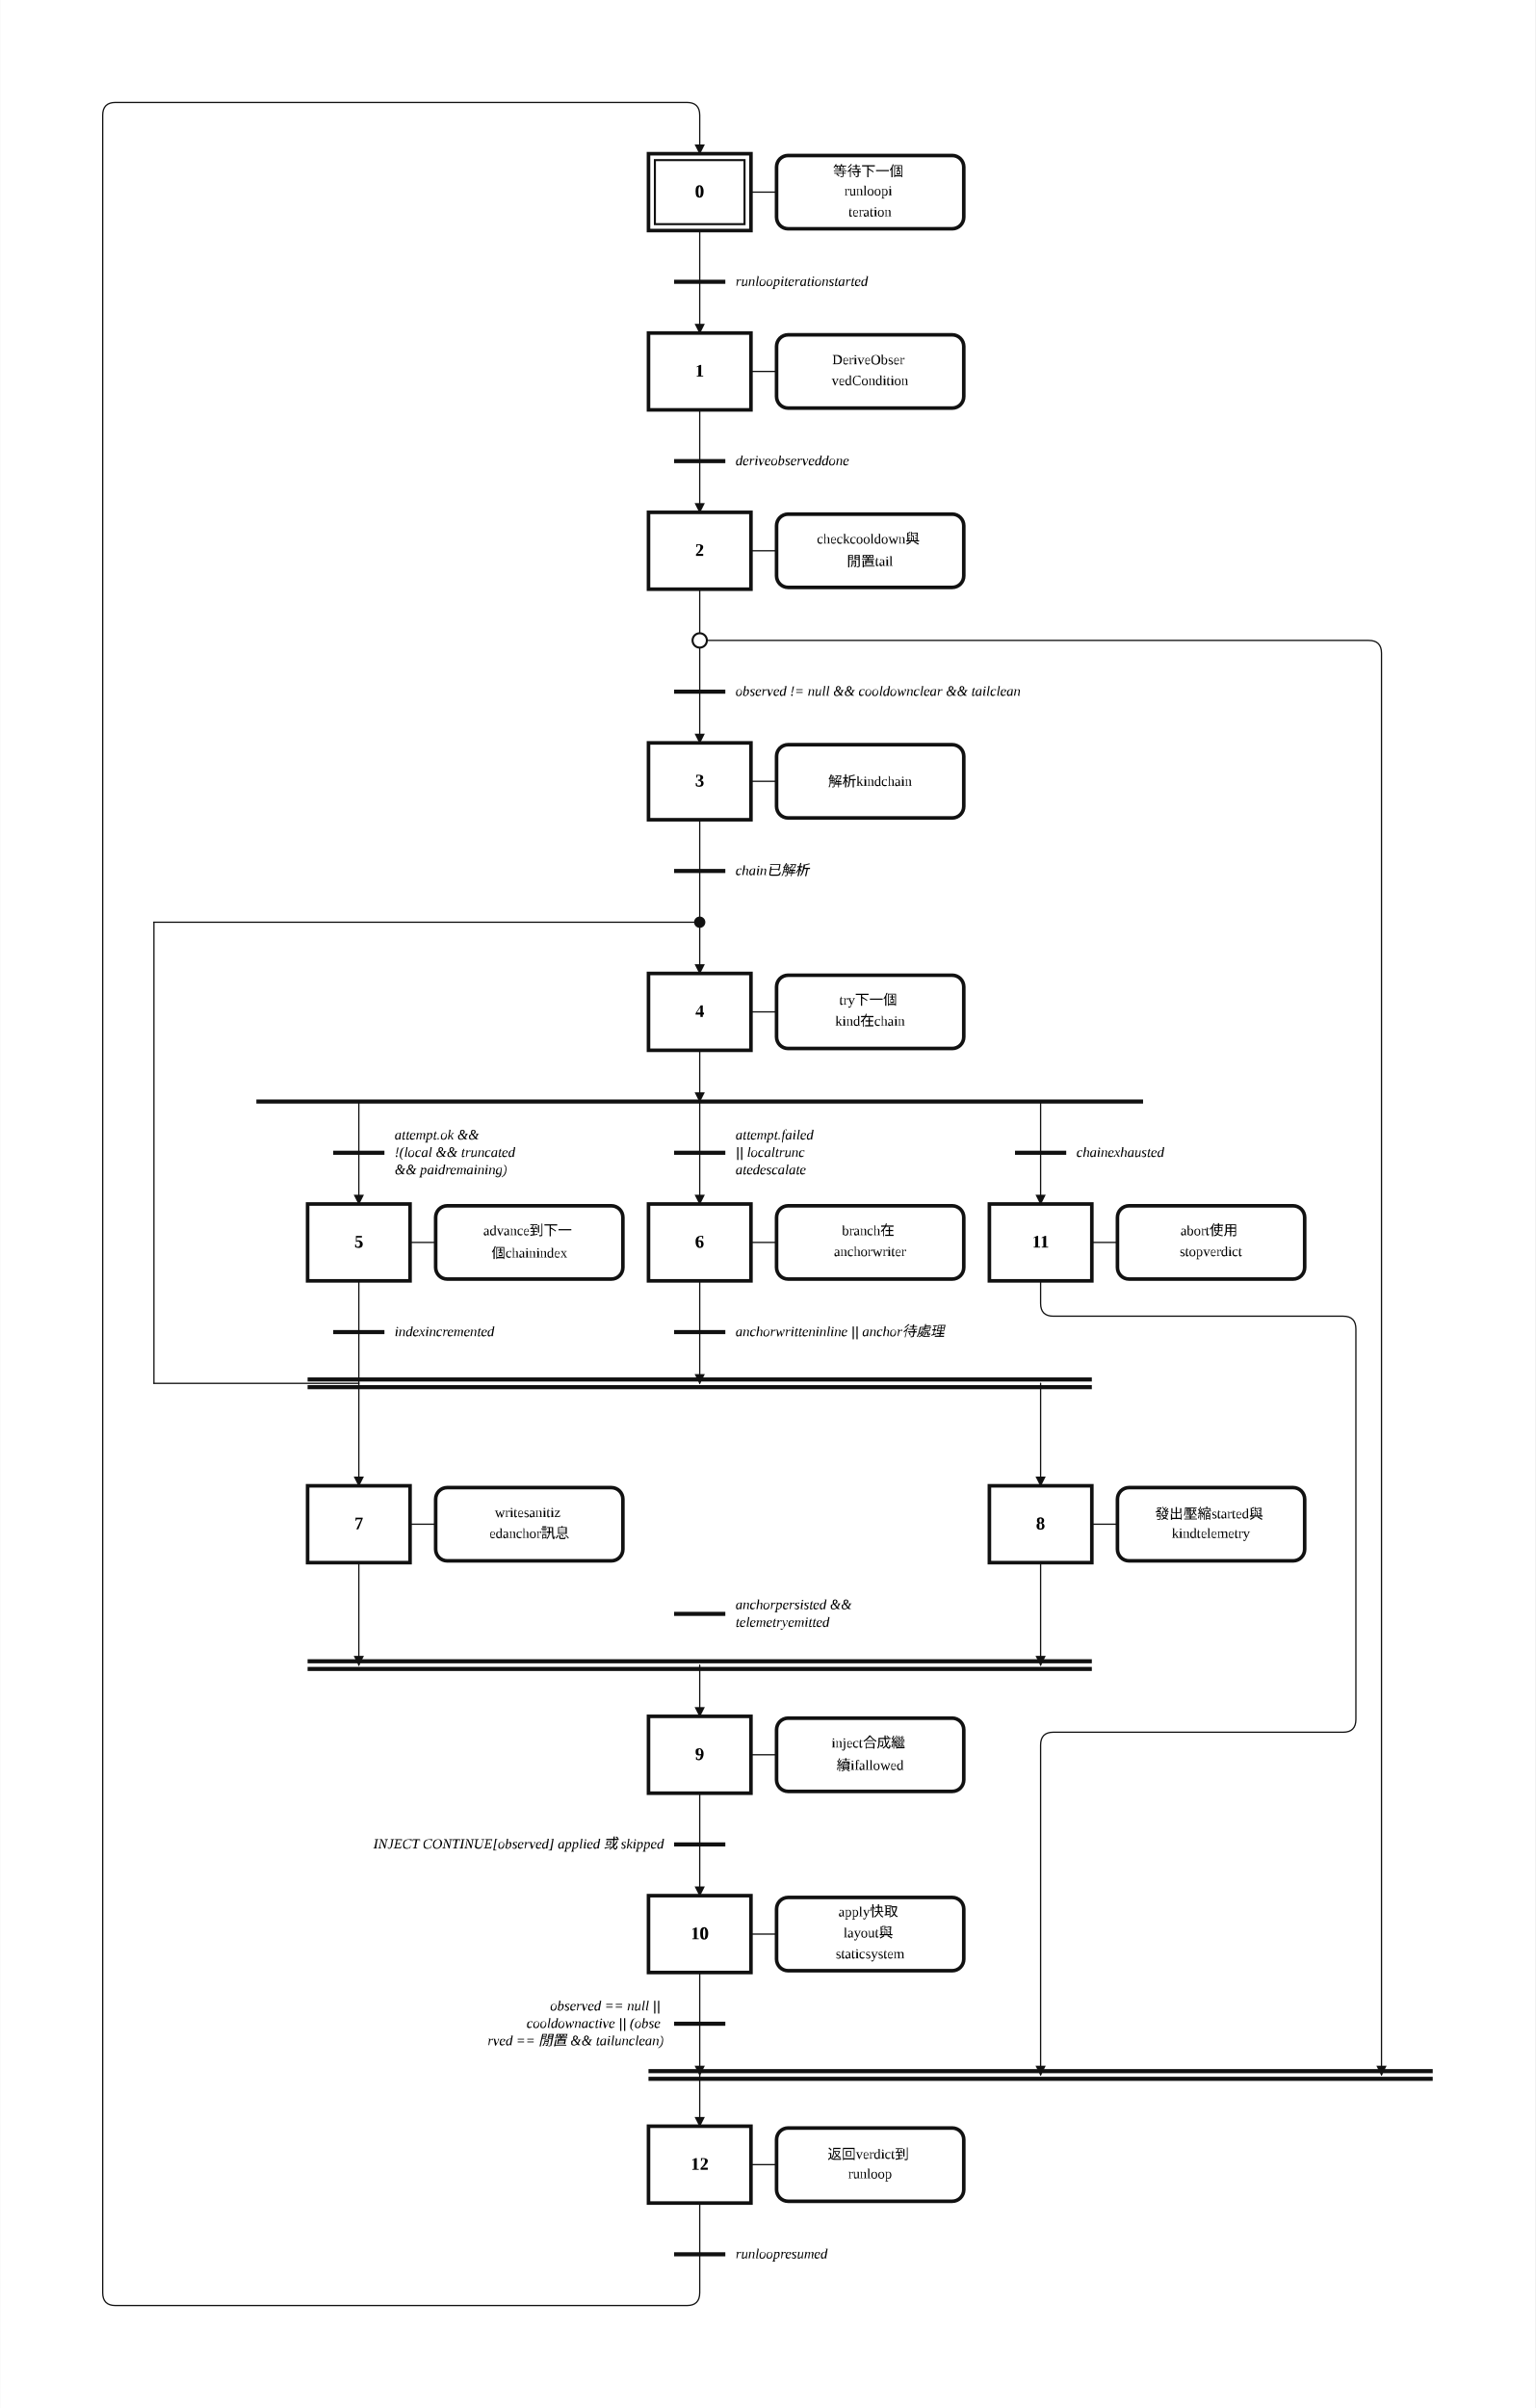
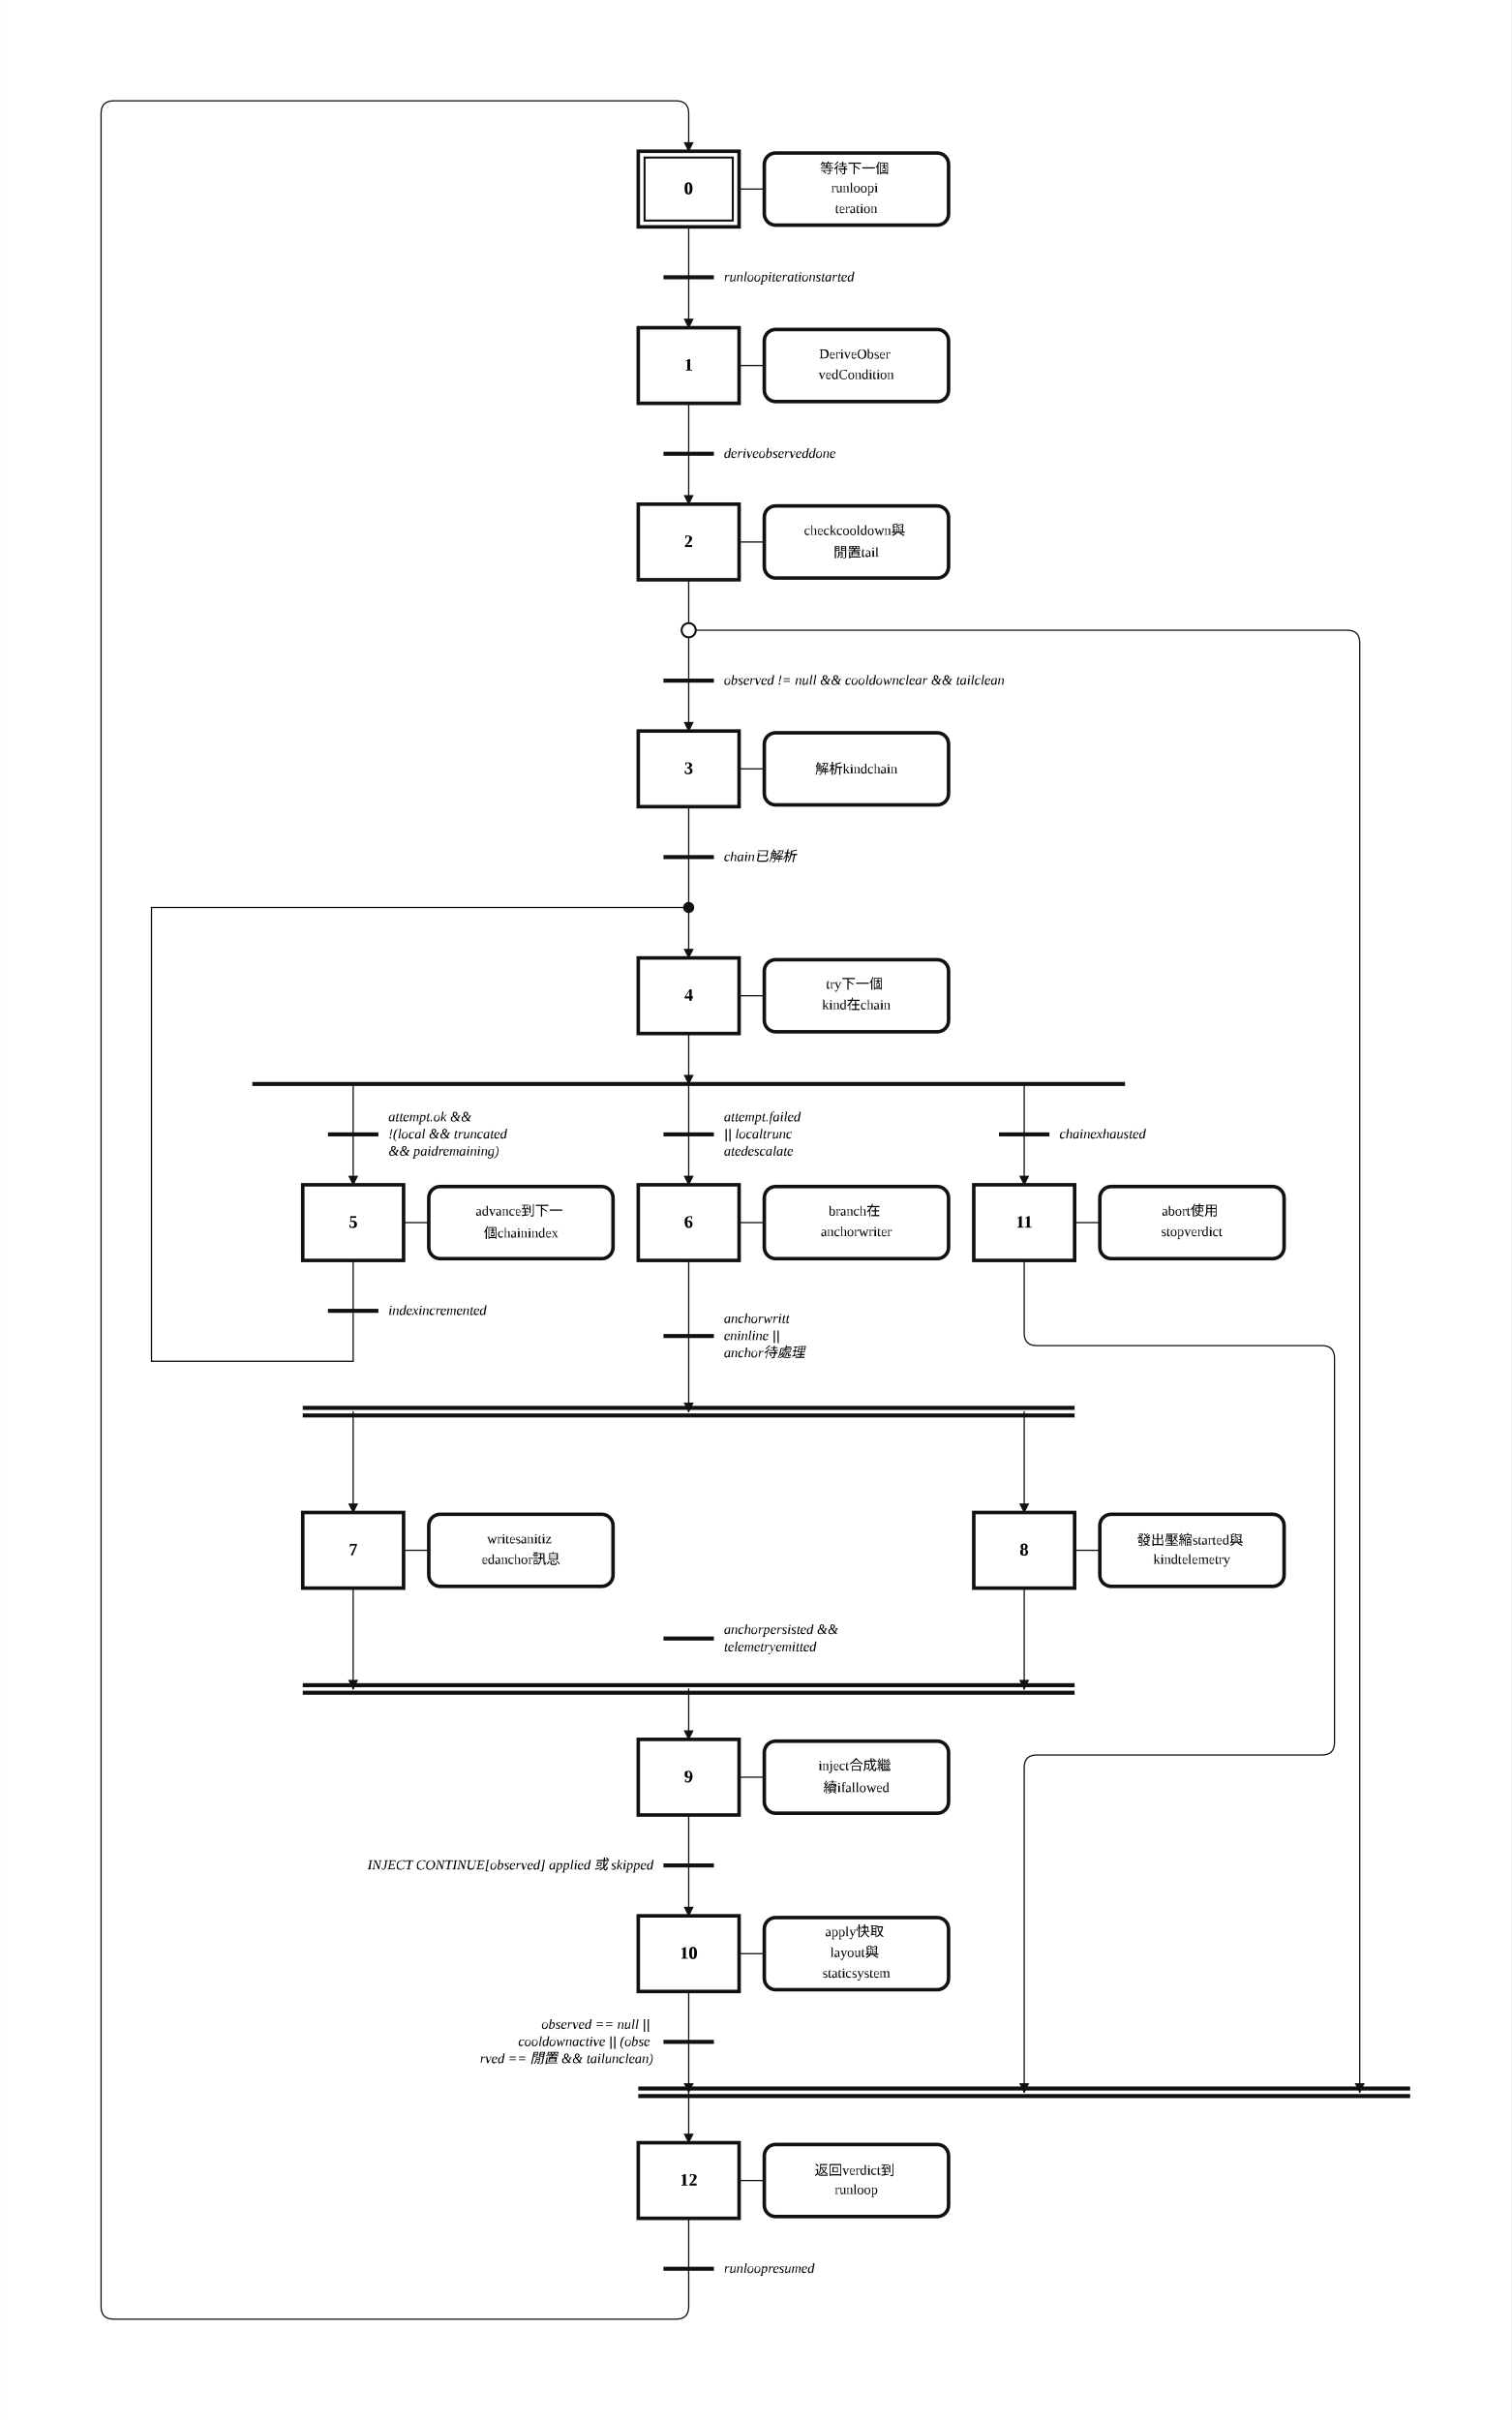
- <svg xmlns="http://www.w3.org/2000/svg" width="1199" height="1880" viewBox="-4.00 -2.00 59.93 94.00" role="img">
+ <svg xmlns="http://www.w3.org/2000/svg" width="1199" height="1920" viewBox="-4.00 -2.00 59.93 96.00" role="img">
  <style>
.step{fill:#fff;stroke:#111;stroke-width:.14}.step-inner{fill:none;stroke:#111;stroke-width:.08}
.action{fill:#fff;stroke:#111;stroke-width:.14}.gate{stroke:#111;stroke-width:.16}
.edge{fill:none;stroke:#111;stroke-width:.05;stroke-linecap:round;stroke-linejoin:round}.edge-arrow{marker-end:url(#arrow)}
.flyover-mask{stroke:#fff;stroke-width:.12;stroke-linecap:round}
.flyover{fill:none;stroke:#111;stroke-width:.05;stroke-linecap:round}
.junction{fill:#111;stroke:#111;stroke-width:0}.branch-junction{fill:#fff;stroke:#111;stroke-width:.08}
.assoc{stroke:#111;stroke-width:.05}.label{font:bold .7px 'Times New Roman', 'BiauKai', 'DFKai-SB', serif;text-anchor:middle;dominant-baseline:middle}
.action-label{font:.55px 'Times New Roman', 'BiauKai', 'DFKai-SB', serif;text-anchor:middle;dominant-baseline:middle}.gate-label{font:italic .55px 'Times New Roman', 'BiauKai', 'DFKai-SB', serif;text-anchor:start;dominant-baseline:middle}.gate-label-left{font:italic .55px 'Times New Roman', 'BiauKai', 'DFKai-SB', serif;text-anchor:end;dominant-baseline:middle}
</style>
  <defs>
    <marker id="arrow" markerWidth="0.4" markerHeight="0.4" refX="0.36" refY="0.2" orient="auto" markerUnits="userSpaceOnUse">
      <path d="M 0 0 L 0.4 0.2 L 0 0.4 z" fill="#111" />
    </marker>
  </defs>
-   <rect x="-4.00" y="-2.00" width="59.93" height="94.00" fill="white" />
+   <rect x="-4.00" y="-2.00" width="59.93" height="96.00" fill="white" />
  <path class="edge edge-arrow" d="M 23.31 32.00 L 23.31 36.00" />
  <path class="edge" d="M 23.31 7.00 L 23.31 9.00" />
  <path class="edge edge-arrow" d="M 23.31 9.00 L 23.31 11.00" />
  <path class="edge" d="M 23.31 14.00 L 23.31 16.00" />
  <path class="edge edge-arrow" d="M 23.31 16.00 L 23.31 18.00" />
  <path class="edge" d="M 23.31 21.00 L 23.31 23.00" />
  <path class="edge" d="M 23.31 23.00 L 23.31 25.00" />
  <path class="edge edge-arrow" d="M 23.31 25.00 L 23.31 27.00" />
-   <path class="edge edge-arrow" d="M 23.31 23.00 L 49.43 23.00 Q 49.93 23.00 49.93 23.50 L 49.93 79.00" />
-   <path class="edge edge-arrow" d="M 23.31 79.00 L 23.31 81.00" />
+   <path class="edge edge-arrow" d="M 23.31 23.00 L 49.43 23.00 Q 49.93 23.00 49.93 23.50 L 49.93 81.00" />
+   <path class="edge edge-arrow" d="M 23.31 81.00 L 23.31 83.00" />
  <path class="edge" d="M 23.31 30.00 L 23.31 32.00" />
  <path class="edge edge-arrow" d="M 23.31 39.00 L 23.31 41.00" />
  <path class="edge edge-arrow" d="M 10.00 41.00 L 10.00 45.00" />
  <path class="edge edge-arrow" d="M 23.31 41.00 L 23.31 45.00" />
  <path class="edge edge-arrow" d="M 36.62 41.00 L 36.62 45.00" />
  <path class="edge" d="M 10.00 48.00 L 10.00 50.00" />
  <path class="edge" d="M 10.00 50.00 L 10.00 52.00" />
  <path class="edge" d="M 10.00 52.00 L 2.00 52.00" />
  <path class="edge" d="M 2.00 52.00 L 2.00 34.00" />
  <path class="edge" d="M 2.00 34.00 L 23.31 34.00" />
-   <path class="edge edge-arrow" d="M 23.31 48.00 L 23.31 52.00" />
-   <path class="edge edge-arrow" d="M 10.00 52.00 L 10.00 56.00" />
-   <path class="edge edge-arrow" d="M 36.62 52.00 L 36.62 56.00" />
-   <path class="edge edge-arrow" d="M 10.00 59.00 L 10.00 63.00" />
-   <path class="edge edge-arrow" d="M 23.31 63.00 L 23.31 65.00" />
-   <path class="edge edge-arrow" d="M 36.62 59.00 L 36.62 63.00" />
-   <path class="edge" d="M 23.31 68.00 L 23.31 70.00" />
-   <path class="edge edge-arrow" d="M 23.31 70.00 L 23.31 72.00" />
-   <path class="edge edge-arrow" d="M 23.31 75.00 L 23.31 79.00" />
-   <path class="edge edge-arrow" d="M 36.62 48.00 L 36.62 48.88 Q 36.62 49.38 37.12 49.38 L 48.43 49.38 Q 48.93 49.38 48.93 49.88 L 48.93 65.12 Q 48.93 65.62 48.43 65.62 L 37.12 65.62 Q 36.62 65.62 36.62 66.12 L 36.62 79.00" />
-   <path class="edge" d="M 23.31 84.00 L 23.31 86.00" />
-   <path class="edge edge-arrow" d="M 23.31 86.00 L 23.31 87.50 Q 23.31 88.00 22.81 88.00 L 0.50 88.00 Q 0.00 88.00 0.00 87.50 L 0.00 2.50 Q 0.00 2.00 0.50 2.00 L 22.81 2.00 Q 23.31 2.00 23.31 2.50 L 23.31 4.00" />
+   <path class="edge edge-arrow" d="M 23.31 48.00 L 23.31 54.00" />
+   <path class="edge edge-arrow" d="M 10.00 54.00 L 10.00 58.00" />
+   <path class="edge edge-arrow" d="M 36.62 54.00 L 36.62 58.00" />
+   <path class="edge edge-arrow" d="M 10.00 61.00 L 10.00 65.00" />
+   <path class="edge edge-arrow" d="M 23.31 65.00 L 23.31 67.00" />
+   <path class="edge edge-arrow" d="M 36.62 61.00 L 36.62 65.00" />
+   <path class="edge" d="M 23.31 70.00 L 23.31 72.00" />
+   <path class="edge edge-arrow" d="M 23.31 72.00 L 23.31 74.00" />
+   <path class="edge edge-arrow" d="M 23.31 77.00 L 23.31 81.00" />
+   <path class="edge edge-arrow" d="M 36.62 48.00 L 36.62 50.88 Q 36.62 51.38 37.12 51.38 L 48.43 51.38 Q 48.93 51.38 48.93 51.88 L 48.93 67.12 Q 48.93 67.62 48.43 67.62 L 37.12 67.62 Q 36.62 67.62 36.62 68.12 L 36.62 81.00" />
+   <path class="edge" d="M 23.31 86.00 L 23.31 88.00" />
+   <path class="edge edge-arrow" d="M 23.31 88.00 L 23.31 89.50 Q 23.31 90.00 22.81 90.00 L 0.50 90.00 Q 0.00 90.00 0.00 89.50 L 0.00 2.50 Q 0.00 2.00 0.50 2.00 L 22.81 2.00 Q 23.31 2.00 23.31 2.50 L 23.31 4.00" />
  <rect class="step" x="21.31" y="4.00" width="4.00" height="3.00" />
  <rect class="step-inner" x="21.56" y="4.25" width="3.50" height="2.50" />
  <text class="label" x="23.31" y="5.50">0</text>
  <rect class="step" x="21.31" y="11.00" width="4.00" height="3.00" />
  <text class="label" x="23.31" y="12.50">1</text>
  <rect class="step" x="21.31" y="18.00" width="4.00" height="3.00" />
  <text class="label" x="23.31" y="19.50">2</text>
  <rect class="step" x="21.31" y="27.00" width="4.00" height="3.00" />
  <text class="label" x="23.31" y="28.50">3</text>
  <rect class="step" x="21.31" y="36.00" width="4.00" height="3.00" />
  <text class="label" x="23.31" y="37.50">4</text>
  <rect class="step" x="8.00" y="45.00" width="4.00" height="3.00" />
  <text class="label" x="10.00" y="46.50">5</text>
  <rect class="step" x="21.31" y="45.00" width="4.00" height="3.00" />
  <text class="label" x="23.31" y="46.50">6</text>
-   <rect class="step" x="8.00" y="56.00" width="4.00" height="3.00" />
-   <text class="label" x="10.00" y="57.50">7</text>
-   <rect class="step" x="34.62" y="56.00" width="4.00" height="3.00" />
-   <text class="label" x="36.62" y="57.50">8</text>
-   <rect class="step" x="21.31" y="65.00" width="4.00" height="3.00" />
-   <text class="label" x="23.31" y="66.50">9</text>
-   <rect class="step" x="21.31" y="72.00" width="4.00" height="3.00" />
-   <text class="label" x="23.31" y="73.50">10</text>
+   <rect class="step" x="8.00" y="58.00" width="4.00" height="3.00" />
+   <text class="label" x="10.00" y="59.50">7</text>
+   <rect class="step" x="34.62" y="58.00" width="4.00" height="3.00" />
+   <text class="label" x="36.62" y="59.50">8</text>
+   <rect class="step" x="21.31" y="67.00" width="4.00" height="3.00" />
+   <text class="label" x="23.31" y="68.50">9</text>
+   <rect class="step" x="21.31" y="74.00" width="4.00" height="3.00" />
+   <text class="label" x="23.31" y="75.50">10</text>
  <rect class="step" x="34.62" y="45.00" width="4.00" height="3.00" />
  <text class="label" x="36.62" y="46.50">11</text>
-   <rect class="step" x="21.31" y="81.00" width="4.00" height="3.00" />
-   <text class="label" x="23.31" y="82.50">12</text>
+   <rect class="step" x="21.31" y="83.00" width="4.00" height="3.00" />
+   <text class="label" x="23.31" y="84.50">12</text>
  <line class="assoc" x1="25.31" y1="5.50" x2="26.31" y2="5.50" />
  <rect class="action" x="26.31" y="4.07" width="7.31" height="2.86" rx="0.45" ry="0.45" />
  <text class="action-label" x="29.96" y="4.68">
    <tspan x="29.96" dy="0">等待下一個</tspan>
    <tspan x="29.96" dy="0.82">runloopi</tspan>
    <tspan x="29.96" dy="0.82">teration</tspan>
  </text>
  <line class="assoc" x1="25.31" y1="12.50" x2="26.31" y2="12.50" />
  <rect class="action" x="26.31" y="11.07" width="7.31" height="2.86" rx="0.45" ry="0.45" />
  <text class="action-label" x="29.96" y="12.09">
    <tspan x="29.96" dy="0">DeriveObser</tspan>
    <tspan x="29.96" dy="0.82">vedCondition</tspan>
  </text>
  <line class="assoc" x1="25.31" y1="19.50" x2="26.31" y2="19.50" />
  <rect class="action" x="26.31" y="18.07" width="7.31" height="2.86" rx="0.45" ry="0.45" />
  <text class="action-label" x="29.96" y="19.09">
    <tspan x="29.96" dy="0">checkcooldown與</tspan>
    <tspan x="29.96" dy="0.82">閒置tail</tspan>
  </text>
  <line class="assoc" x1="25.31" y1="28.50" x2="26.31" y2="28.50" />
  <rect class="action" x="26.31" y="27.07" width="7.31" height="2.86" rx="0.45" ry="0.45" />
  <text class="action-label" x="29.96" y="28.50">
    <tspan x="29.96" dy="0">解析kindchain</tspan>
  </text>
  <line class="assoc" x1="25.31" y1="37.50" x2="26.31" y2="37.50" />
  <rect class="action" x="26.31" y="36.07" width="7.31" height="2.86" rx="0.45" ry="0.45" />
  <text class="action-label" x="29.96" y="37.09">
    <tspan x="29.96" dy="0">try下一個</tspan>
    <tspan x="29.96" dy="0.82">kind在chain</tspan>
  </text>
  <line class="assoc" x1="12.00" y1="46.50" x2="13.00" y2="46.50" />
  <rect class="action" x="13.00" y="45.07" width="7.31" height="2.86" rx="0.45" ry="0.45" />
  <text class="action-label" x="16.66" y="46.09">
    <tspan x="16.66" dy="0">advance到下一</tspan>
    <tspan x="16.66" dy="0.82">個chainindex</tspan>
  </text>
  <line class="assoc" x1="25.31" y1="46.50" x2="26.31" y2="46.50" />
  <rect class="action" x="26.31" y="45.07" width="7.31" height="2.86" rx="0.45" ry="0.45" />
  <text class="action-label" x="29.96" y="46.09">
    <tspan x="29.96" dy="0">branch在</tspan>
    <tspan x="29.96" dy="0.82">anchorwriter</tspan>
  </text>
-   <line class="assoc" x1="12.00" y1="57.50" x2="13.00" y2="57.50" />
-   <rect class="action" x="13.00" y="56.07" width="7.31" height="2.86" rx="0.45" ry="0.45" />
-   <text class="action-label" x="16.66" y="57.09">
+   <line class="assoc" x1="12.00" y1="59.50" x2="13.00" y2="59.50" />
+   <rect class="action" x="13.00" y="58.07" width="7.31" height="2.86" rx="0.45" ry="0.45" />
+   <text class="action-label" x="16.66" y="59.09">
    <tspan x="16.66" dy="0">writesanitiz</tspan>
    <tspan x="16.66" dy="0.82">edanchor訊息</tspan>
  </text>
-   <line class="assoc" x1="38.62" y1="57.50" x2="39.62" y2="57.50" />
-   <rect class="action" x="39.62" y="56.07" width="7.31" height="2.86" rx="0.45" ry="0.45" />
-   <text class="action-label" x="43.27" y="57.09">
+   <line class="assoc" x1="38.62" y1="59.50" x2="39.62" y2="59.50" />
+   <rect class="action" x="39.62" y="58.07" width="7.31" height="2.86" rx="0.45" ry="0.45" />
+   <text class="action-label" x="43.27" y="59.09">
    <tspan x="43.27" dy="0">發出壓縮started與</tspan>
    <tspan x="43.27" dy="0.82">kindtelemetry</tspan>
  </text>
-   <line class="assoc" x1="25.31" y1="66.50" x2="26.31" y2="66.50" />
-   <rect class="action" x="26.31" y="65.07" width="7.31" height="2.86" rx="0.45" ry="0.45" />
-   <text class="action-label" x="29.96" y="66.09">
+   <line class="assoc" x1="25.31" y1="68.50" x2="26.31" y2="68.50" />
+   <rect class="action" x="26.31" y="67.07" width="7.31" height="2.86" rx="0.45" ry="0.45" />
+   <text class="action-label" x="29.96" y="68.09">
    <tspan x="29.96" dy="0">inject合成繼</tspan>
    <tspan x="29.96" dy="0.82">續ifallowed</tspan>
  </text>
-   <line class="assoc" x1="25.31" y1="73.50" x2="26.31" y2="73.50" />
-   <rect class="action" x="26.31" y="72.07" width="7.31" height="2.86" rx="0.45" ry="0.45" />
-   <text class="action-label" x="29.96" y="72.68">
+   <line class="assoc" x1="25.31" y1="75.50" x2="26.31" y2="75.50" />
+   <rect class="action" x="26.31" y="74.07" width="7.31" height="2.86" rx="0.45" ry="0.45" />
+   <text class="action-label" x="29.96" y="74.68">
    <tspan x="29.96" dy="0">apply快取</tspan>
    <tspan x="29.96" dy="0.82">layout與</tspan>
    <tspan x="29.96" dy="0.82">staticsystem</tspan>
  </text>
  <line class="assoc" x1="38.62" y1="46.50" x2="39.62" y2="46.50" />
  <rect class="action" x="39.62" y="45.07" width="7.31" height="2.86" rx="0.45" ry="0.45" />
  <text class="action-label" x="43.27" y="46.09">
    <tspan x="43.27" dy="0">abort使用</tspan>
    <tspan x="43.27" dy="0.82">stopverdict</tspan>
  </text>
-   <line class="assoc" x1="25.31" y1="82.50" x2="26.31" y2="82.50" />
-   <rect class="action" x="26.31" y="81.07" width="7.31" height="2.86" rx="0.45" ry="0.45" />
-   <text class="action-label" x="29.96" y="82.09">
+   <line class="assoc" x1="25.31" y1="84.50" x2="26.31" y2="84.50" />
+   <rect class="action" x="26.31" y="83.07" width="7.31" height="2.86" rx="0.45" ry="0.45" />
+   <text class="action-label" x="29.96" y="84.09">
    <tspan x="29.96" dy="0">返回verdict到</tspan>
    <tspan x="29.96" dy="0.82">runloop</tspan>
  </text>
  <line class="gate" x1="22.31" y1="9.00" x2="24.31" y2="9.00" />
  <text class="gate-label" x="24.71" y="9.00">
    <tspan x="24.71" dy="0">runloopiterationstarted</tspan>
  </text>
  <line class="gate" x1="22.31" y1="16.00" x2="24.31" y2="16.00" />
  <text class="gate-label" x="24.71" y="16.00">
    <tspan x="24.71" dy="0">deriveobserveddone</tspan>
  </text>
  <line class="gate" x1="22.31" y1="25.00" x2="24.31" y2="25.00" />
  <text class="gate-label" x="24.71" y="25.00">
    <tspan x="24.71" dy="0">observed != null &amp;&amp; cooldownclear &amp;&amp; tailclean</tspan>
  </text>
-   <line class="gate" x1="21.31" y1="78.85" x2="51.93" y2="78.85" />
-   <line class="gate" x1="21.31" y1="79.15" x2="51.93" y2="79.15" />
+   <line class="gate" x1="21.31" y1="80.85" x2="51.93" y2="80.85" />
+   <line class="gate" x1="21.31" y1="81.15" x2="51.93" y2="81.15" />
  <line class="gate" x1="22.31" y1="32.00" x2="24.31" y2="32.00" />
  <text class="gate-label" x="24.71" y="32.00">
    <tspan x="24.71" dy="0">chain已解析</tspan>
  </text>
  <line class="gate" x1="6.00" y1="41.00" x2="40.62" y2="41.00" />
  <line class="gate" x1="9.00" y1="50.00" x2="11.00" y2="50.00" />
  <text class="gate-label" x="11.40" y="50.00">
    <tspan x="11.40" dy="0">indexincremented</tspan>
  </text>
-   <line class="gate" x1="8.00" y1="51.85" x2="38.62" y2="51.85" />
-   <line class="gate" x1="8.00" y1="52.15" x2="38.62" y2="52.15" />
-   <line class="gate" x1="8.00" y1="62.85" x2="38.62" y2="62.85" />
-   <line class="gate" x1="8.00" y1="63.15" x2="38.62" y2="63.15" />
-   <line class="gate" x1="22.31" y1="70.00" x2="24.31" y2="70.00" />
-   <text class="gate-label-left" x="21.91" y="70.00">
+   <line class="gate" x1="8.00" y1="53.85" x2="38.62" y2="53.85" />
+   <line class="gate" x1="8.00" y1="54.15" x2="38.62" y2="54.15" />
+   <line class="gate" x1="8.00" y1="64.85" x2="38.62" y2="64.85" />
+   <line class="gate" x1="8.00" y1="65.15" x2="38.62" y2="65.15" />
+   <line class="gate" x1="22.31" y1="72.00" x2="24.31" y2="72.00" />
+   <text class="gate-label-left" x="21.91" y="72.00">
    <tspan x="21.91" dy="0">INJECT CONTINUE[observed] applied 或 skipped</tspan>
  </text>
-   <line class="gate" x1="22.31" y1="86.00" x2="24.31" y2="86.00" />
-   <text class="gate-label" x="24.71" y="86.00">
+   <line class="gate" x1="22.31" y1="88.00" x2="24.31" y2="88.00" />
+   <text class="gate-label" x="24.71" y="88.00">
    <tspan x="24.71" dy="0">runloopresumed</tspan>
  </text>
-   <line class="gate" x1="22.31" y1="77.00" x2="24.31" y2="77.00" />
-   <text class="gate-label-left" x="21.91" y="76.32">
+   <line class="gate" x1="22.31" y1="79.00" x2="24.31" y2="79.00" />
+   <text class="gate-label-left" x="21.91" y="78.32">
    <tspan x="21.91" dy="0">observed == null ||</tspan>
    <tspan x="21.91" dy="0.68">cooldownactive || (obse</tspan>
    <tspan x="21.91" dy="0.68">rved == 閒置 &amp;&amp; tailunclean)</tspan>
  </text>
  <line class="gate" x1="9.00" y1="43.00" x2="11.00" y2="43.00" />
  <text class="gate-label" x="11.40" y="42.32">
    <tspan x="11.40" dy="0">attempt.ok &amp;&amp;</tspan>
    <tspan x="11.40" dy="0.68">!(local &amp;&amp; truncated</tspan>
    <tspan x="11.40" dy="0.68">&amp;&amp; paidremaining)</tspan>
  </text>
  <line class="gate" x1="22.31" y1="43.00" x2="24.31" y2="43.00" />
  <text class="gate-label" x="24.71" y="42.32">
    <tspan x="24.71" dy="0">attempt.failed</tspan>
    <tspan x="24.71" dy="0.68">|| localtrunc</tspan>
    <tspan x="24.71" dy="0.68">atedescalate</tspan>
  </text>
  <line class="gate" x1="35.62" y1="43.00" x2="37.62" y2="43.00" />
  <text class="gate-label" x="38.02" y="43.00">
    <tspan x="38.02" dy="0">chainexhausted</tspan>
  </text>
-   <line class="gate" x1="22.31" y1="50.00" x2="24.31" y2="50.00" />
-   <text class="gate-label" x="24.71" y="50.00">
-     <tspan x="24.71" dy="0">anchorwritteninline || anchor待處理</tspan>
-   </text>
-   <line class="gate" x1="22.31" y1="61.00" x2="24.31" y2="61.00" />
-   <text class="gate-label" x="24.71" y="60.66">
+   <line class="gate" x1="22.31" y1="51.00" x2="24.31" y2="51.00" />
+   <text class="gate-label" x="24.71" y="50.32">
+     <tspan x="24.71" dy="0">anchorwritt</tspan>
+     <tspan x="24.71" dy="0.68">eninline ||</tspan>
+     <tspan x="24.71" dy="0.68">anchor待處理</tspan>
+   </text>
+   <line class="gate" x1="22.31" y1="63.00" x2="24.31" y2="63.00" />
+   <text class="gate-label" x="24.71" y="62.66">
    <tspan x="24.71" dy="0">anchorpersisted &amp;&amp;</tspan>
    <tspan x="24.71" dy="0.68">telemetryemitted</tspan>
  </text>
  <circle class="junction" cx="23.31" cy="34.00" r="0.22" />
  <circle class="branch-junction" cx="23.31" cy="23.00" r="0.28" />
</svg>
